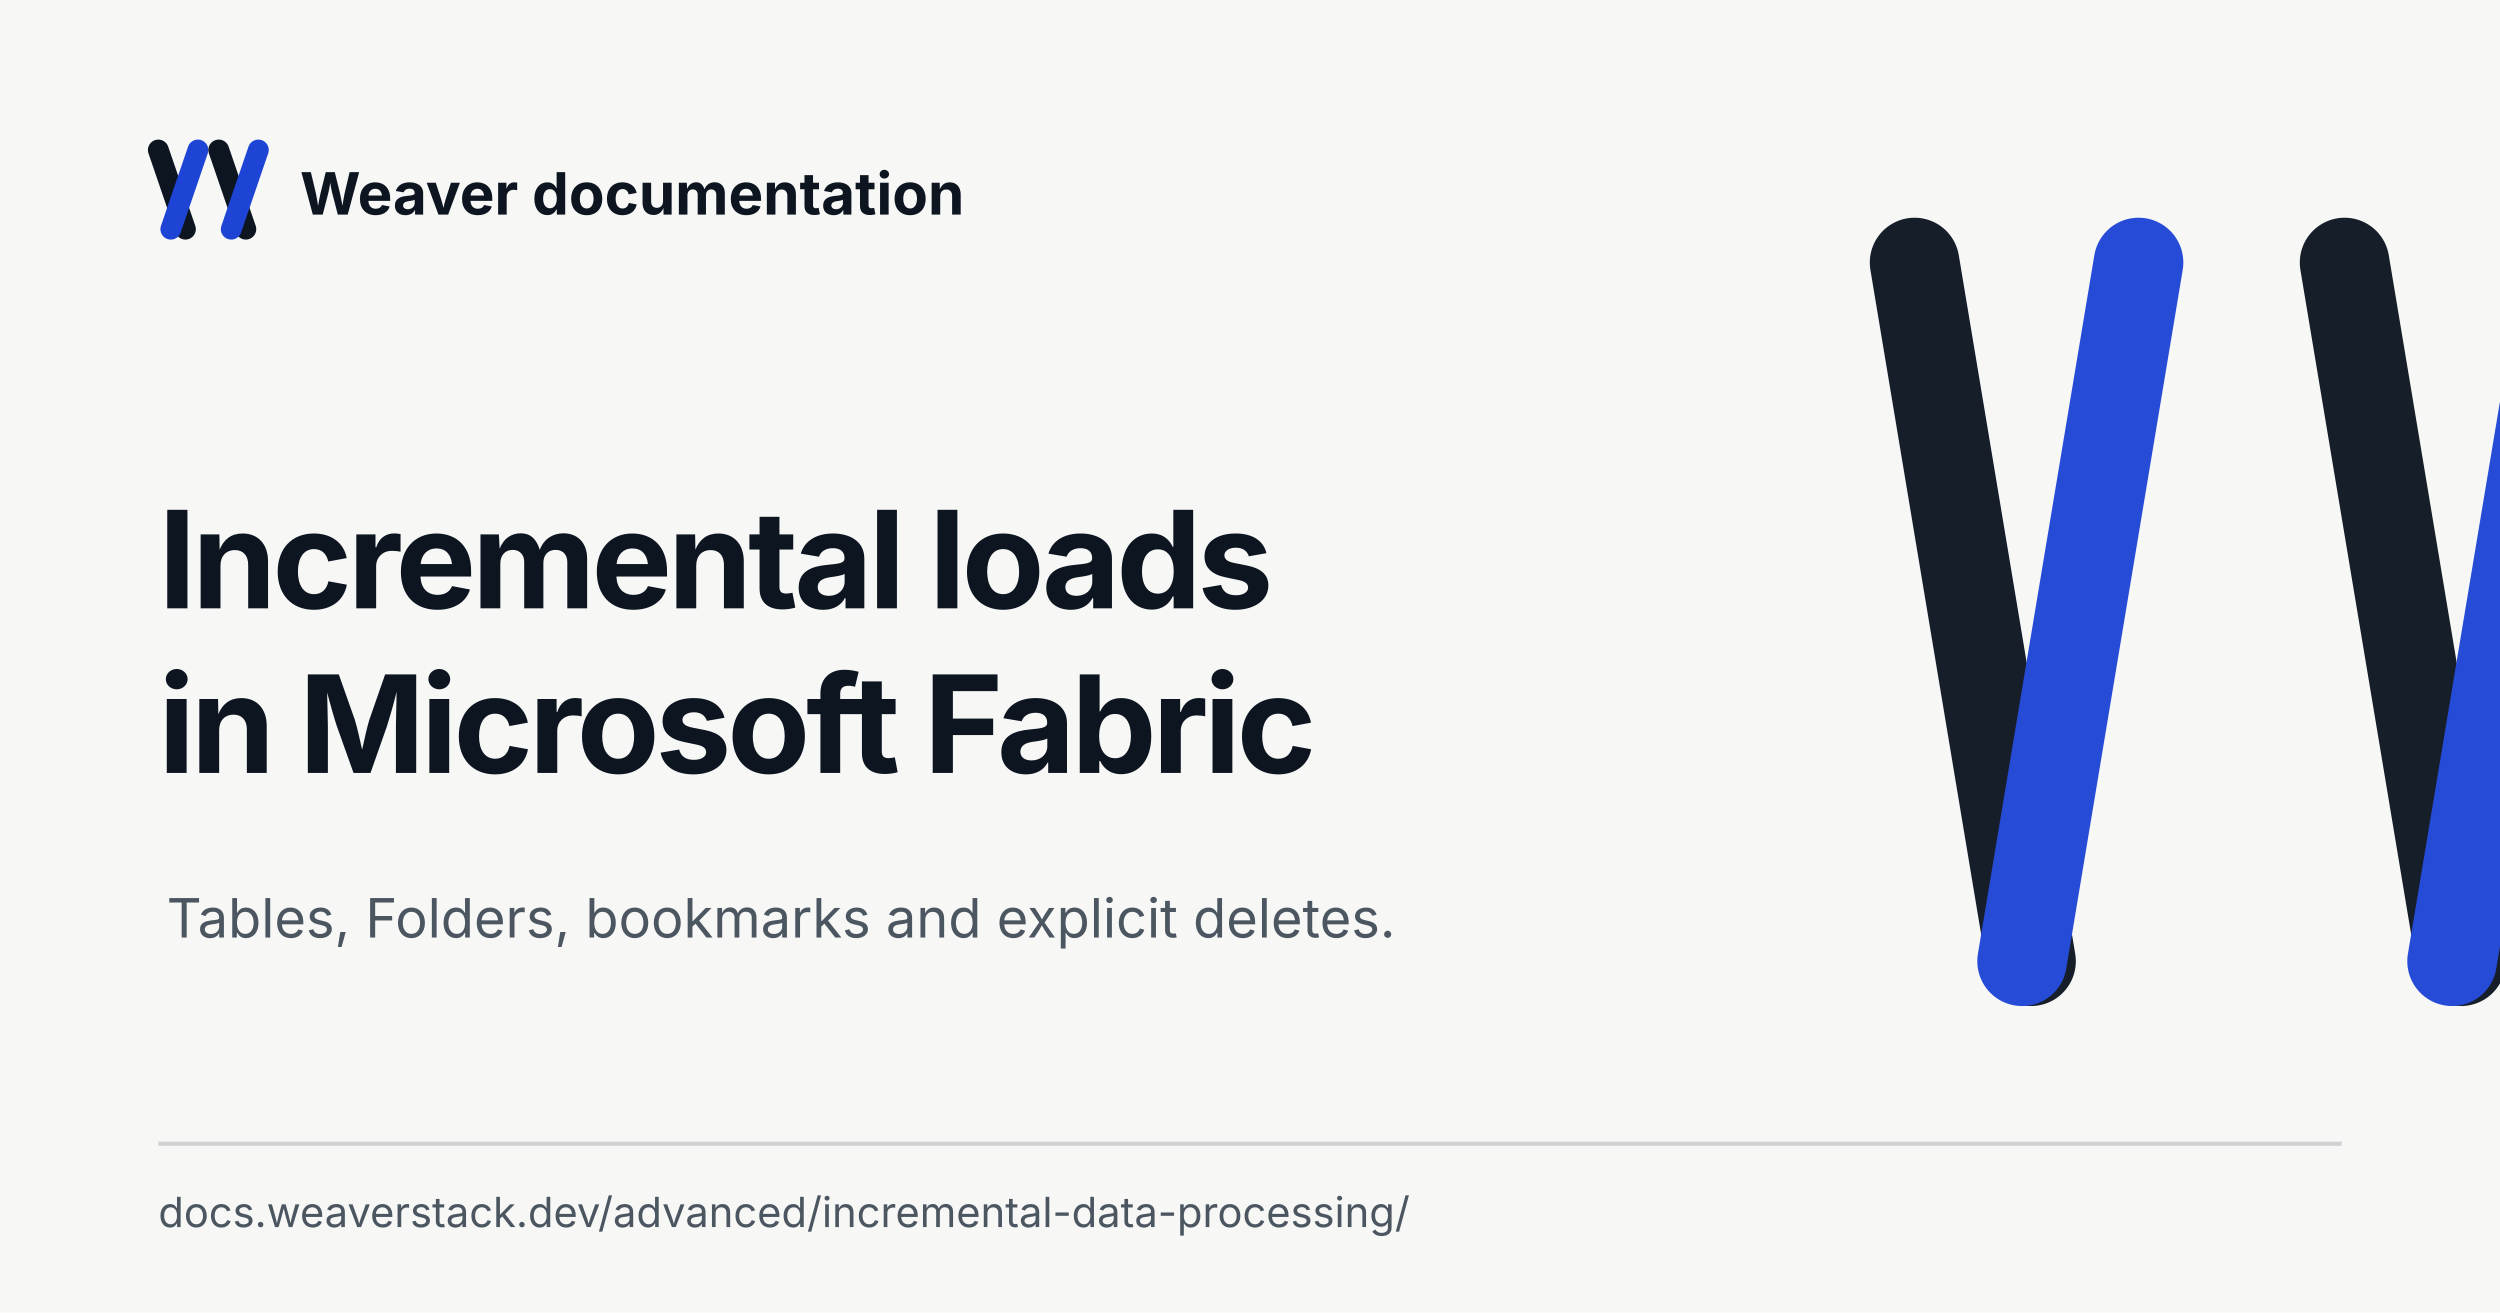
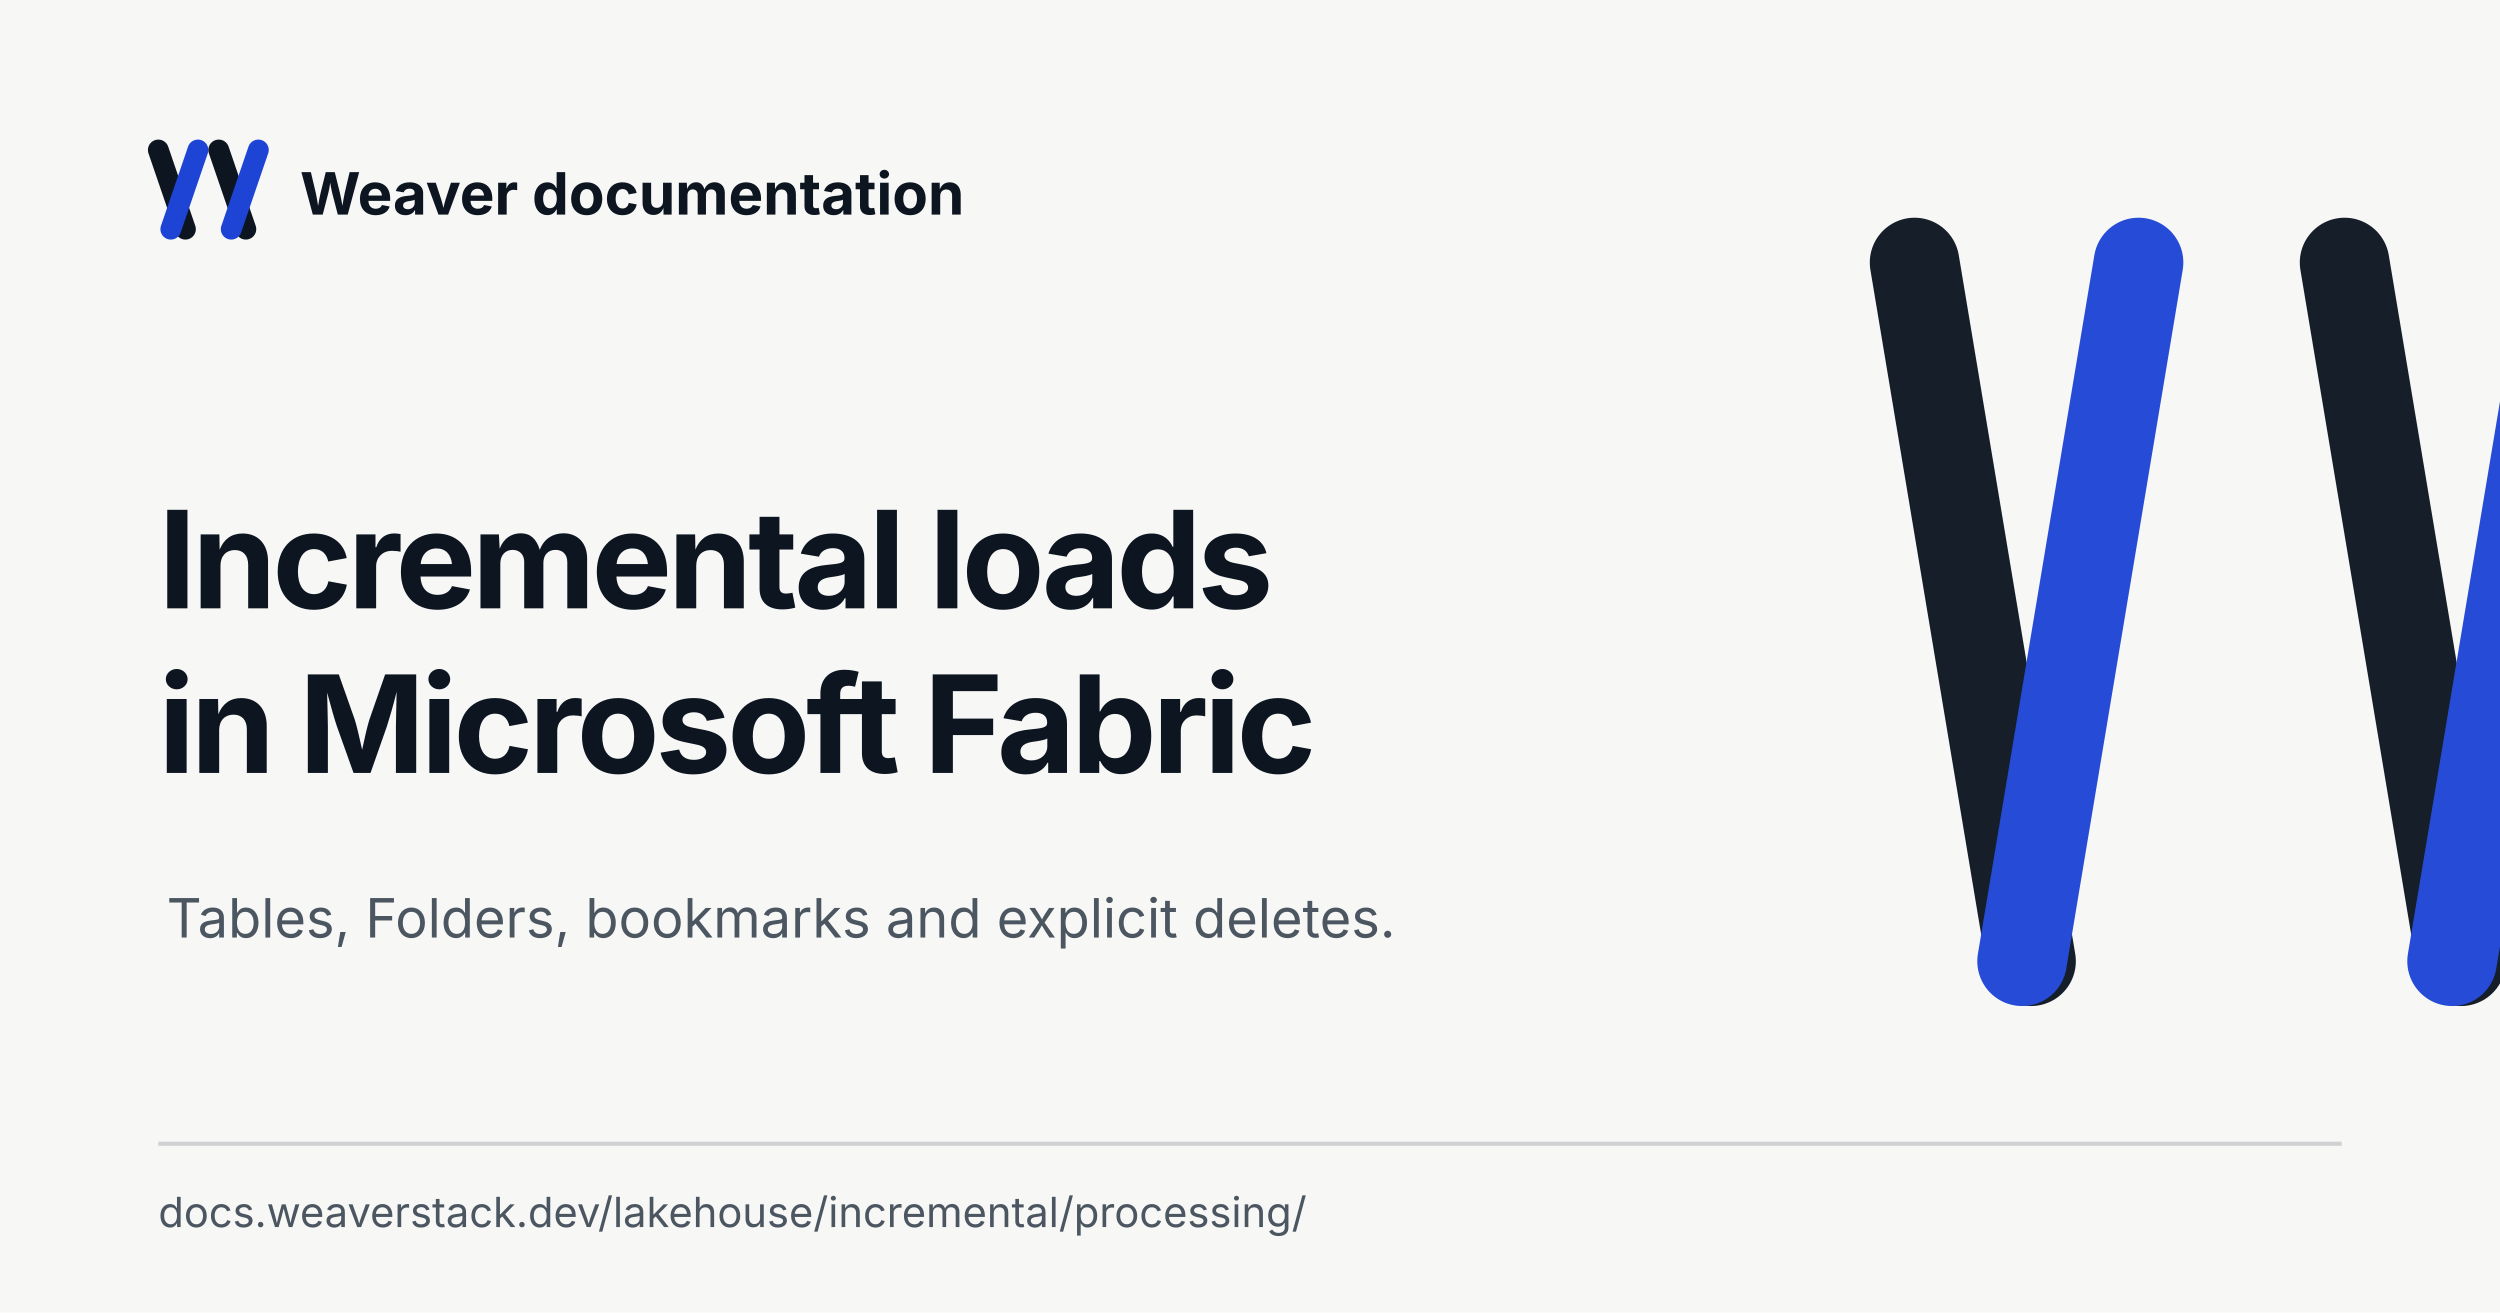
<svg xmlns="http://www.w3.org/2000/svg" width="1200" height="630" viewBox="0 0 1200 630">
  <rect width="1200" height="630" fill="#f7f7f6" />
  <g transform="translate(76 72)" fill="none" stroke-linecap="round" stroke-width="10">
    <path d="M0 0 L13 38" stroke="#0c1520" />
    <path d="M19 0 L6 38" stroke="#1d44d4" />
    <path d="M29 0 L42 38" stroke="#0c1520" />
    <path d="M48 0 L35 38" stroke="#1d44d4" />
  </g>
  <text x="144" y="103" fill="#0c1520" font-family="Inter, Arial, sans-serif" font-size="28" font-weight="700">Weaver documentation</text>
  <text x="76" y="292" fill="#0c1520" font-family="Inter, Arial, sans-serif" font-size="65" font-weight="750" letter-spacing="-2">Incremental loads</text>
  <text x="76" y="371" fill="#0c1520" font-family="Inter, Arial, sans-serif" font-size="65" font-weight="750" letter-spacing="-2">in Microsoft Fabric</text>
  <text x="80" y="450" fill="#4b5661" font-family="Inter, Arial, sans-serif" font-size="26">Tables, Folders, bookmarks and explicit deletes.</text>
  <g transform="translate(919 126) scale(4.3)" fill="none" stroke-linecap="round" stroke-width="10" opacity="0.96">
    <path d="M0 0 L13 78" stroke="#0c1520" />
    <path d="M25 0 L12 78" stroke="#1d44d4" />
    <path d="M48 0 L61 78" stroke="#0c1520" />
    <path d="M73 0 L60 78" stroke="#1d44d4" />
  </g>
  <rect x="76" y="548" width="1048" height="2" fill="#0c1520" opacity="0.17" />
-   <text x="76" y="589" fill="#4b5661" font-family="Inter, Arial, sans-serif" font-size="20">docs.weaverstack.dev/advanced/incremental-data-processing/</text>
+   <text x="76" y="589" fill="#4b5661" font-family="Inter, Arial, sans-serif" font-size="20">docs.weaverstack.dev/lakehouse/incremental/processing/</text>
</svg>
